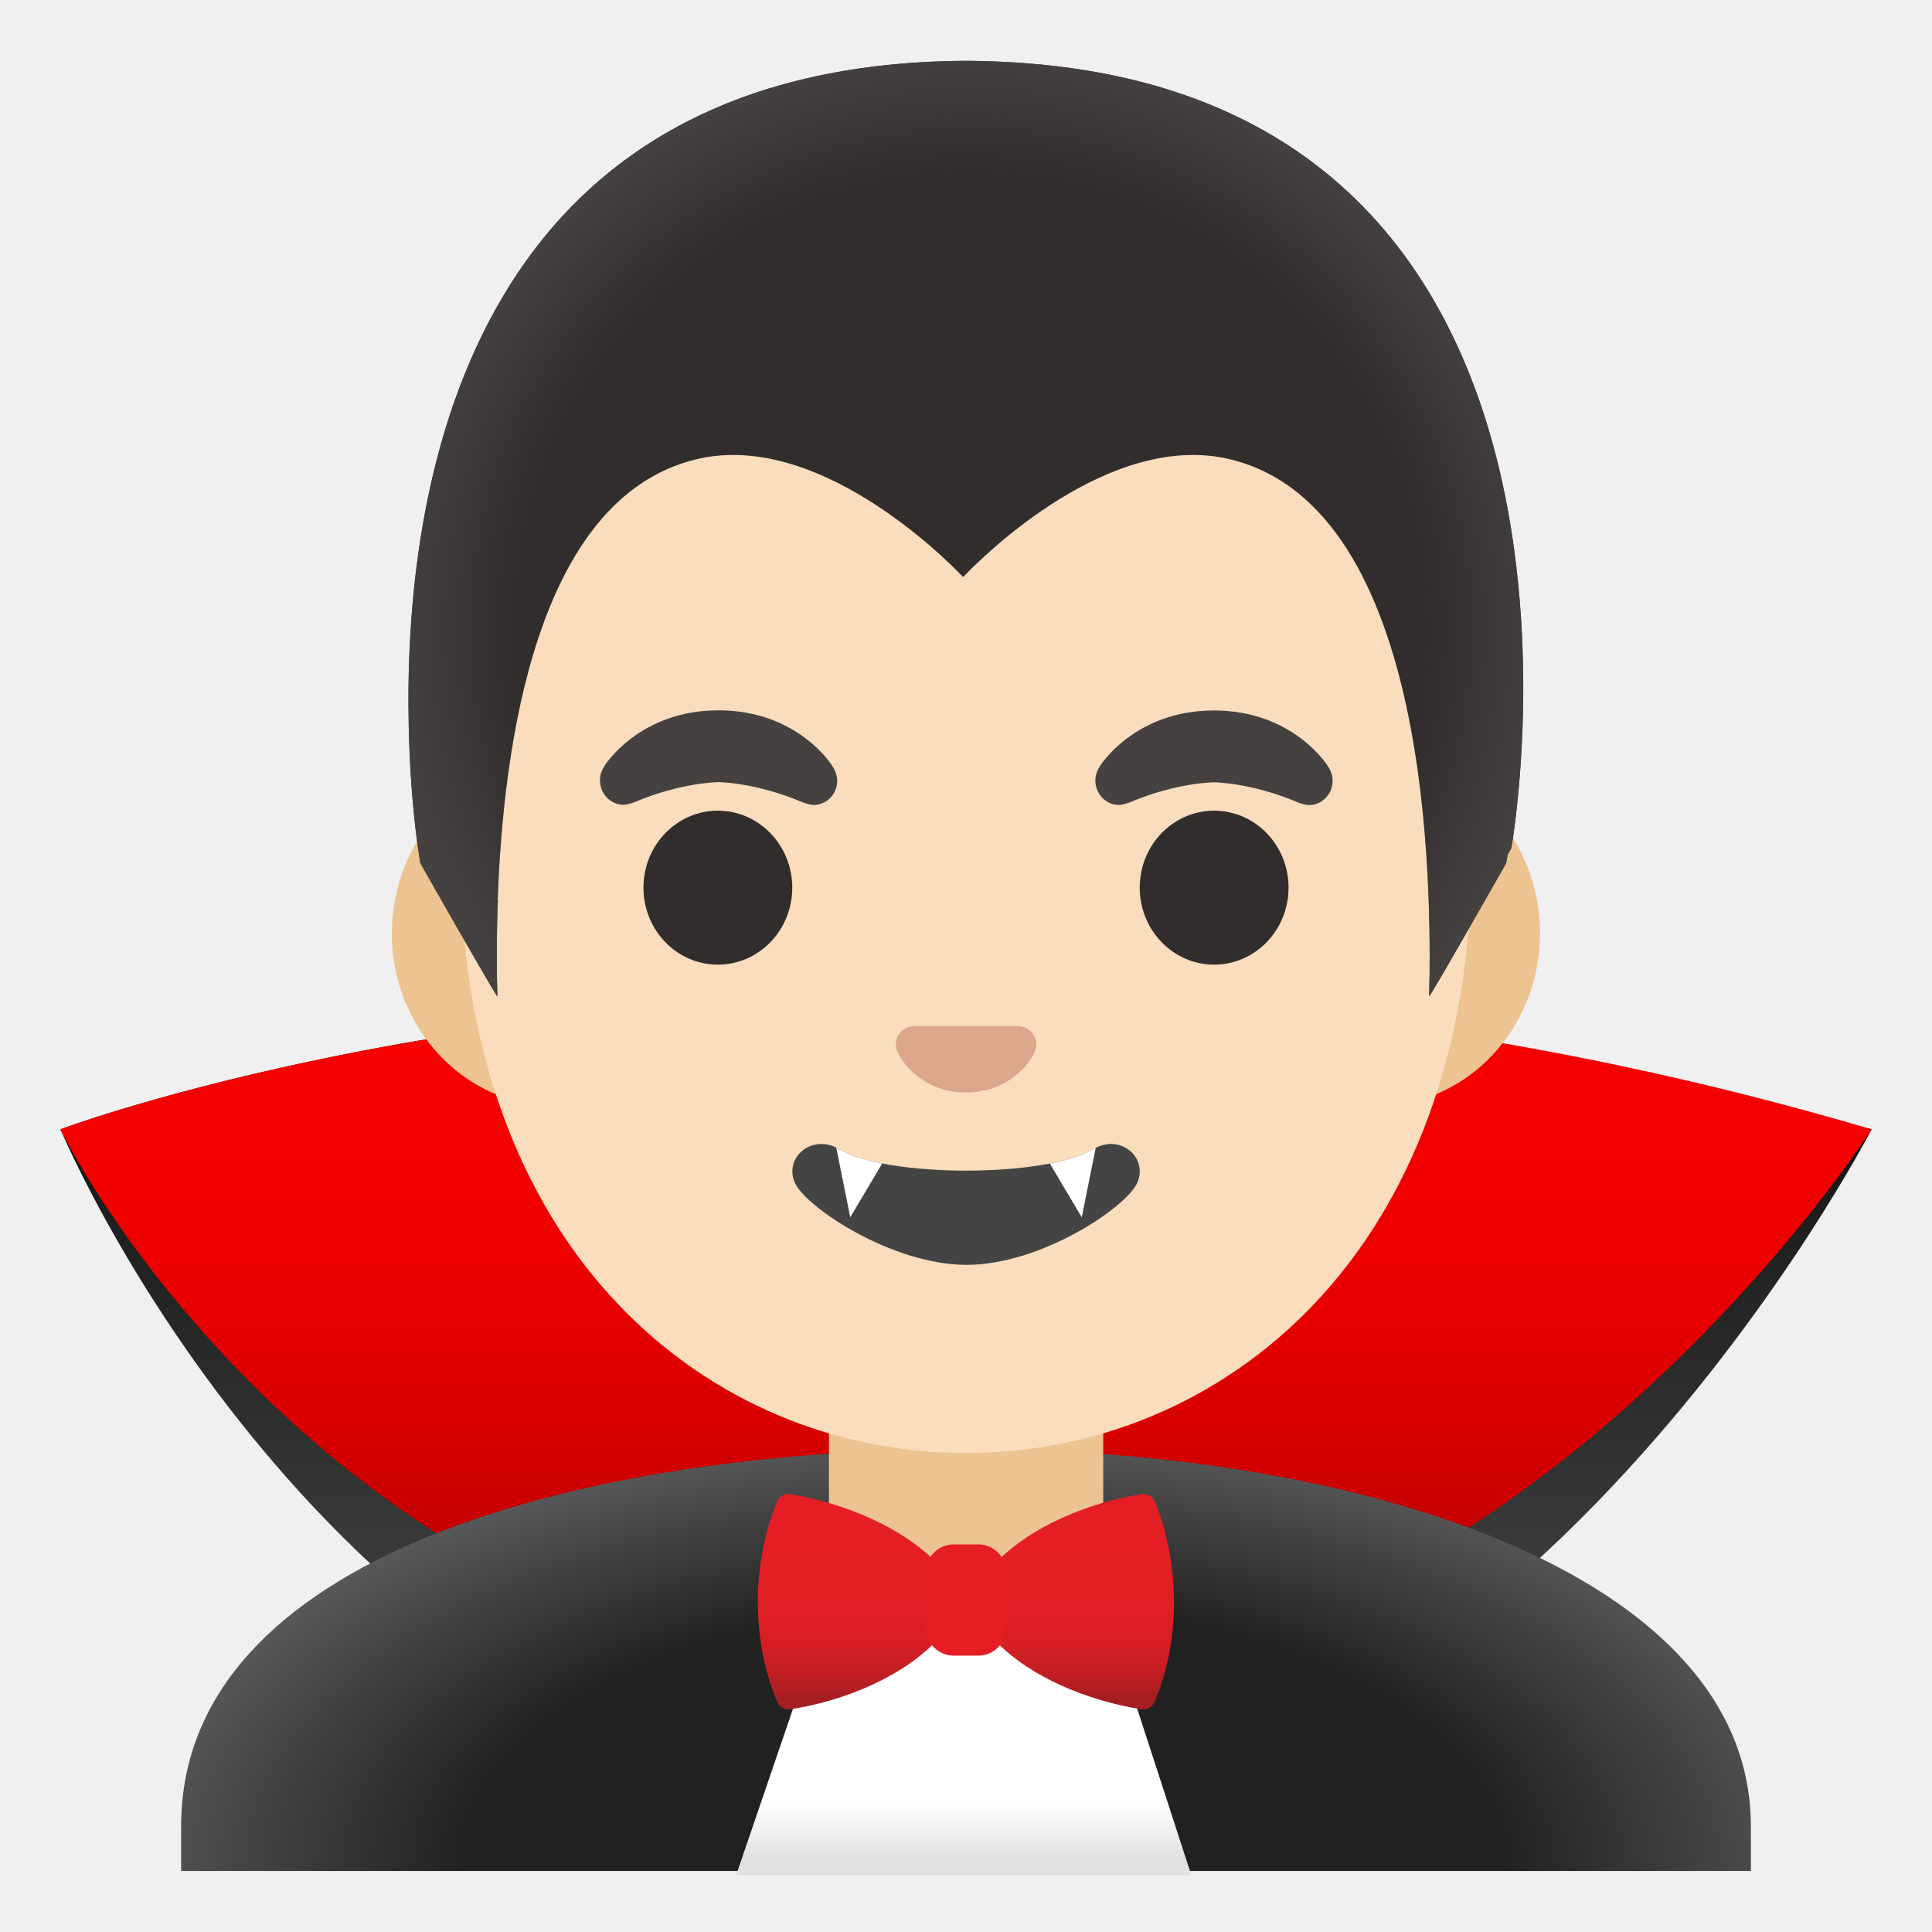
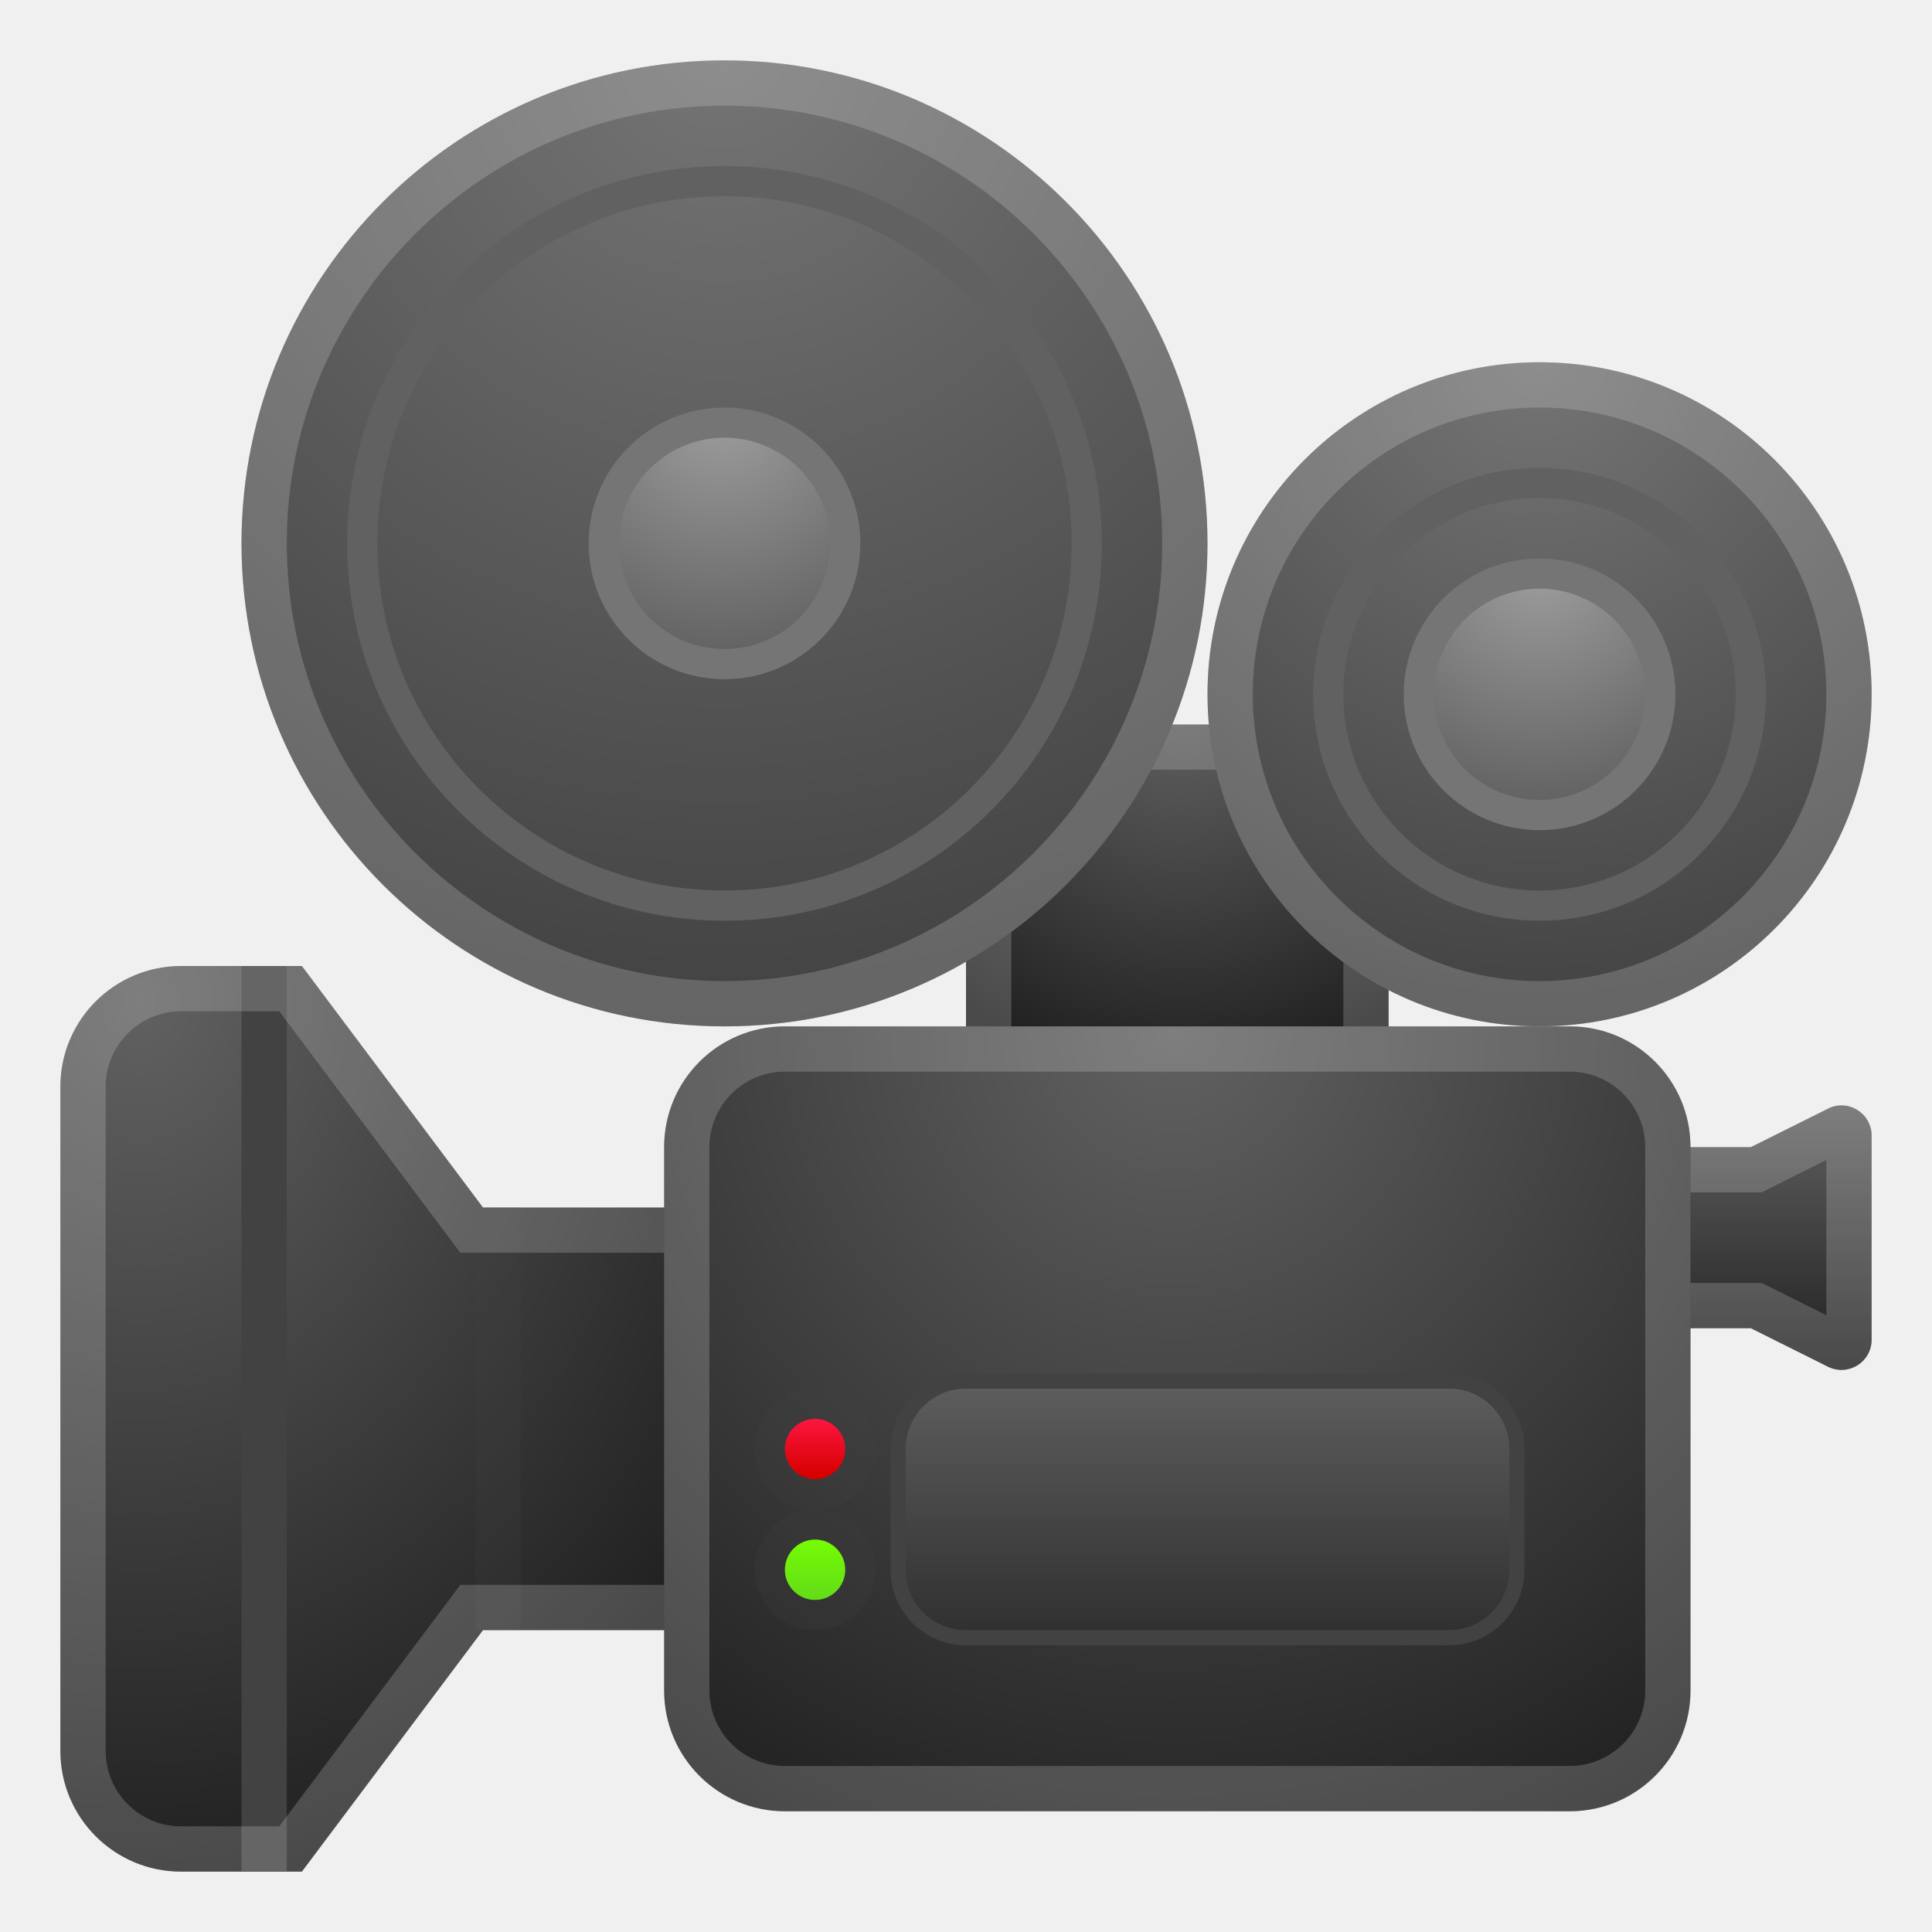
- <svg xmlns="http://www.w3.org/2000/svg" xmlns:xlink="http://www.w3.org/1999/xlink" version="1.1" id="Layer_1" x="0px" y="0px" viewBox="0 0 128 128" style="enable-background:new 0 0 128 128;" xml:space="preserve">
-   <g id="collar">
-     <g>
-       <linearGradient id="SVGID_1_" gradientUnits="userSpaceOnUse" x1="64" y1="125.097" x2="64" y2="65.561" gradientTransform="matrix(1 0 0 1 0 2)">
-         <stop offset="3.200000e-03" style="stop-color:#4E4E4E" />
-         <stop offset="0.152" style="stop-color:#484848" />
-         <stop offset="0.427" style="stop-color:#373838" />
-         <stop offset="0.796" style="stop-color:#1C1D1D" />
-         <stop offset="1" style="stop-color:#010101" />
-       </linearGradient>
-       <path style="fill:url(#SVGID_1_);" d="M4,74.82c0,0,23.95-9.01,60-8.84c17.58,0.08,37.33,3.02,60,8.84c0,0-23.39,45.35-60,45.35    S7.92,83.79,4,74.82z" />
-     </g>
-     <g>
-       <g>
-         <linearGradient id="SVGID_2_" gradientUnits="userSpaceOnUse" x1="63" y1="64.442" x2="63" y2="18.255" gradientTransform="matrix(1 0 0 -1 0 130)">
-           <stop offset="3.200000e-03" style="stop-color:#E51E25" />
-           <stop offset="0.299" style="stop-color:#DF1E25" />
-           <stop offset="0.565" style="stop-color:#D01E25" />
-           <stop offset="0.819" style="stop-color:#BA1E23" />
-           <stop offset="1" style="stop-color:#A51E22" />
-         </linearGradient>
-         <polygon style="fill:url(#SVGID_2_);" points="63,65.97 63,65.98 63,65.98    " />
-         <linearGradient id="SVGID_3_" gradientUnits="userSpaceOnUse" x1="64" y1="64.442" x2="64" y2="18.255" gradientTransform="matrix(1 0 0 -1 0 130)">
-           <stop offset="3.200000e-03" style="stop-color:#F70000" />
-           <stop offset="0.235" style="stop-color:#F30000" />
-           <stop offset="0.443" style="stop-color:#E90000" />
-           <stop offset="0.642" style="stop-color:#D60000" />
-           <stop offset="0.834" style="stop-color:#BD0000" />
-           <stop offset="1" style="stop-color:#A00000" />
-         </linearGradient>
-         <path style="fill:url(#SVGID_3_);" d="M63,65.98V66V65.98c-0.01,0-0.03,0-0.04,0C27.41,65.98,4,74.82,4,74.82     c3.92,7.81,23.23,37.01,59.83,37.01S124,74.82,124,74.82C101.57,68.19,80.77,65.98,63,65.98z" />
-       </g>
-     </g>
+ <svg xmlns="http://www.w3.org/2000/svg" viewBox="0 0 128 128">
+   <radialGradient id="i" cx="9.25" cy="66.25" gradientTransform="matrix(1.0287e-13 1 -.8128 8.3606e-14 63.095 57)" gradientUnits="userSpaceOnUse" r="58.443">
+     <stop offset="0" stop-color="#616161" />
+     <stop offset="1" stop-color="#212121" />
+   </radialGradient>
+   <path d="M32,80L20,64h-8c-4.42,0-8,3.58-8,8v44c0,4.42,3.58,8,8,8h8l12-16h20V80H32z" fill="url(#i)" />
+   <rect fill="#424242" height="60" width="3" x="16" y="64" />
+   <linearGradient id="h" gradientUnits="userSpaceOnUse" x1="112" x2="112" y1="73.234" y2="90.332">
+     <stop offset="0" stop-color="#616161" />
+     <stop offset="1" stop-color="#212121" />
+   </linearGradient>
+   <path d="m121.11 73.45-5.11 2.55h-16v12h16l5.11 2.55c1.33 0.66 2.89-0.3 2.89-1.79v-13.52c0-1.49-1.56-2.46-2.89-1.79z" fill="url(#h)" />
+   <radialGradient id="g" cx="78.25" cy="47.083" gradientUnits="userSpaceOnUse" r="24.002">
+     <stop offset="0" stop-color="#616161" />
+     <stop offset="1" stop-color="#212121" />
+   </radialGradient>
+   <rect fill="url(#g)" height="28" width="28" x="64" y="48" />
+   <g opacity=".2">
+     <rect fill="#424242" height="28" width="3" x="31.5" y="80" />
  </g>
-   <radialGradient id="robe_1_" cx="65.112" cy="6.25" r="60.448" gradientTransform="matrix(1 0 0 -0.5085 0 126.9283)" gradientUnits="userSpaceOnUse">
-     <stop offset="0.568" style="stop-color:#212121" />
-     <stop offset="1" style="stop-color:#616161" />
+   <g opacity=".2">
+     <path d="m18.5 67 12 16h18.5v22h-18.5l-12 16h-6.5c-2.76 0-5-2.24-5-5v-44c0-2.76 2.24-5 5-5h6.5m1.5-3h-8c-4.42 0-8 3.58-8 8v44c0 4.42 3.58 8 8 8h8l12-16h20v-28h-20l-12-16z" fill="#eee" />
+   </g>
+   <g fill="#eee" opacity=".2">
+     <path d="m121 76.85v10.29l-3.66-1.83-0.63-0.31h-13.71v-6h13.71l0.63-0.32 3.66-1.83m1-3.62c-0.3 0-0.6 0.07-0.89 0.21l-5.11 2.56h-16v12h16l5.11 2.55c0.29 0.15 0.6 0.21 0.89 0.21 1.05 0 2-0.84 2-2v-13.52c0-1.16-0.95-2.01-2-2.01z" />
+     <path d="m89 51v22h-22v-22h22m3-3h-28v28h28v-28z" />
+   </g>
+   <radialGradient id="f" cx="47.833" cy="2.833" gradientUnits="userSpaceOnUse" r="65.133">
+     <stop offset="0" stop-color="#757575" />
+     <stop offset="1" stop-color="#424242" />
  </radialGradient>
-   <path id="robe" style="fill:url(#robe_1_);" d="M64.14,96H64c-25.65,0.03-52,7.1-52,24.99v2.97h1.5H15h98h1.5h1.5v-2.97  C116,104.13,89.9,96,64.14,96z" />
-   <path id="neck" style="fill:#EDC391;" d="M73.08,90.08H54.92v9.98c0,4.51,3.7,8.17,8.26,8.17h1.65c4.56,0,8.26-3.66,8.26-8.17v-9.98  H73.08z" />
-   <linearGradient id="shirt_2_" gradientUnits="userSpaceOnUse" x1="63.849" y1="23.942" x2="63.849" y2="6.812" gradientTransform="matrix(1 0 0 -1 0 130)">
-     <stop offset="0.782" style="stop-color:#FFFFFF" />
-     <stop offset="1" style="stop-color:#E1E1E1" />
+   <circle cx="48" cy="36" fill="url(#f)" r="32" />
+   <radialGradient id="e" cx="101.83" cy="23.333" gradientUnits="userSpaceOnUse" r="44.59">
+     <stop offset="0" stop-color="#757575" />
+     <stop offset="1" stop-color="#424242" />
+   </radialGradient>
+   <circle cx="102" cy="46" fill="url(#e)" r="22" />
+   <radialGradient id="d" cx="77.833" cy="68.167" gradientUnits="userSpaceOnUse" r="58.648">
+     <stop offset="0" stop-color="#616161" />
+     <stop offset="1" stop-color="#212121" />
+   </radialGradient>
+   <path d="m104 120h-52c-4.42 0-8-3.58-8-8v-36c0-4.42 3.58-8 8-8h52c4.42 0 8 3.58 8 8v36c0 4.42-3.58 8-8 8z" fill="url(#d)" />
+   <g fill="#424242" opacity=".2">
+     <path d="m54 94c1.1 0 2 0.9 2 2s-0.9 2-2 2-2-0.9-2-2 0.9-2 2-2m0-2c-2.21 0-4 1.79-4 4s1.79 4 4 4 4-1.79 4-4-1.79-4-4-4z" />
+     <path d="m54 102c1.1 0 2 0.9 2 2s-0.9 2-2 2-2-0.9-2-2 0.9-2 2-2m0-2c-2.21 0-4 1.79-4 4s1.79 4 4 4 4-1.79 4-4-1.79-4-4-4z" />
+   </g>
+   <g opacity=".2">
+     <path d="m104 71c2.76 0 5 2.24 5 5v36c0 2.76-2.24 5-5 5h-52c-2.76 0-5-2.24-5-5v-36c0-2.76 2.24-5 5-5h52m0-3h-52c-4.42 0-8 3.58-8 8v36c0 4.42 3.58 8 8 8h52c4.42 0 8-3.58 8-8v-36c0-4.42-3.58-8-8-8z" fill="#eee" />
+   </g>
+   <g opacity=".2">
+     <path d="m48 7c15.99 0 29 13.01 29 29s-13.01 29-29 29-29-13.01-29-29 13.01-29 29-29m0-3c-17.67 0-32 14.33-32 32s14.33 32 32 32 32-14.33 32-32-14.33-32-32-32z" fill="#eee" />
+   </g>
+   <g opacity=".2">
+     <path d="m102 27c10.48 0 19 8.52 19 19s-8.52 19-19 19-19-8.52-19-19 8.52-19 19-19m0-3c-12.15 0-22 9.85-22 22s9.85 22 22 22 22-9.85 22-22-9.85-22-22-22z" fill="#eee" />
+   </g>
+   <linearGradient id="c" gradientUnits="userSpaceOnUse" x1="80" x2="80" y1="90.172" y2="113.73">
+     <stop offset="0" stop-color="#616161" />
+     <stop offset="1" stop-color="#212121" />
  </linearGradient>
-   <polygon id="shirt_1_" style="fill:url(#shirt_2_);" points="78.93,124.24 73,106 55,106 48.77,124.24 " />
-   <path id="ears" style="fill:#EDC391;" d="M91.33,50.43H36.67c-5.89,0-10.71,5.14-10.71,11.41c0,6.28,4.82,11.41,10.71,11.41h54.65  c5.89,0,10.71-5.14,10.71-11.41C102.04,55.57,97.22,50.43,91.33,50.43z" />
-   <path id="head" style="fill:#F9DDBD;" d="M64,11.07c-17.4,0-33.52,18.61-33.52,45.39c0,26.64,16.61,39.81,33.52,39.81  S97.52,83.1,97.52,56.46C97.52,29.68,81.4,11.07,64,11.07z" />
-   <g id="eyes">
-     <ellipse style="fill:#312D2D;" cx="47.56" cy="58.81" rx="4.93" ry="5.1" />
-     <ellipse style="fill:#312D2D;" cx="80.44" cy="58.81" rx="4.93" ry="5.1" />
-   </g>
-   <path id="nose" style="fill:#DBA689;" d="M67.86,68.06c-0.11-0.04-0.21-0.07-0.32-0.08h-7.07c-0.11,0.01-0.22,0.04-0.32,0.08  c-0.64,0.26-0.99,0.92-0.69,1.63s1.71,2.69,4.55,2.69c2.84,0,4.25-1.99,4.55-2.69C68.85,68.98,68.5,68.32,67.86,68.06z" />
-   <path id="mouth" style="fill:#444444;" d="M72.42,76.14c-3.19,1.89-13.63,1.89-16.81,0c-1.83-1.09-3.7,0.58-2.94,2.24  c0.75,1.63,6.45,5.42,11.37,5.42s10.55-3.79,11.3-5.42C76.09,76.72,74.25,75.05,72.42,76.14z" />
-   <g id="hair">
-     <path id="hair_1_" style="fill:#312D2D;" d="M64.02,4.03H64c0,0-0.01,0-0.02,0c-33.49,0.18-37.24,28.96-36.9,44.08   c0,0.18,0.01,0.35,0.01,0.52c0,0.09,0,0.18,0.01,0.27c0.1,3.33,0.4,5.91,0.59,7.25c0.01,0.04,0.01,0.08,0.02,0.12c0,0,0,0,0,0   c0.08,0.56,0.13,0.87,0.13,0.87s0,0,0,0.01c0,0.01,0,0.02,0,0.02s2.23,3.93,3.74,6.54c0.76,1.31,1.34,2.3,1.37,2.3   c-0.01-0.37-0.02-0.84-0.03-1.36c-0.01-1.25-0.01-2.79,0.04-4.53c0.01-0.15,0.02-0.31,0.03-0.45c0-0.01-0.01-0.03-0.02-0.04   c0.37-10.23,2.54-26.55,13.07-29.18c8.02-2.01,16.51,6.46,17.77,7.78c1.26-1.32,9.75-9.79,17.77-7.78   c13.25,3.31,13.27,28.29,13.11,35.54c0,0.18,5.1-8.81,5.1-8.81s0.03-0.19,0.09-0.55c0.16-0.28,0.25-0.44,0.25-0.44   S109.45,4.27,64.02,4.03z" />
-     <radialGradient id="hairHighlights_1_" cx="64.323" cy="88.346" r="38.39" gradientTransform="matrix(1 0 0 -1 0 130)" gradientUnits="userSpaceOnUse">
-       <stop offset="0.794" style="stop-color:#454140;stop-opacity:0" />
-       <stop offset="1" style="stop-color:#454140" />
-     </radialGradient>
-     <path id="hairHighlights" style="fill:url(#hairHighlights_1_);" d="M64.02,4.03H64c0,0-0.01,0-0.02,0   c-33.49,0.18-37.24,28.96-36.9,44.08c0,0.18,0.01,0.35,0.01,0.52c0,0.09,0,0.18,0.01,0.27c0.1,3.33,0.4,5.91,0.59,7.25   c0.01,0.04,0.01,0.08,0.02,0.12c0,0,0,0,0,0c0.08,0.56,0.13,0.87,0.13,0.87s0,0,0,0.01c0,0.01,0,0.02,0,0.02s2.23,3.93,3.74,6.54   c0.76,1.31,1.34,2.3,1.37,2.3c-0.01-0.37-0.02-0.84-0.03-1.36c-0.01-1.25-0.01-2.79,0.04-4.53c0.01-0.15,0.02-0.31,0.03-0.45   c0-0.01-0.01-0.03-0.02-0.04c0.37-10.23,2.54-26.55,13.07-29.18c8.02-2.01,16.51,6.46,17.77,7.78c1.26-1.32,9.75-9.79,17.77-7.78   c13.25,3.31,13.27,28.29,13.11,35.54c0,0.18,5.1-8.81,5.1-8.81s0.03-0.19,0.09-0.55c0.16-0.28,0.25-0.44,0.25-0.44   S109.45,4.27,64.02,4.03z" />
-   </g>
-   <g id="teeth">
-     <g>
-       <g>
-         <defs>
-           <path id="SVGID_4_" d="M72.42,76.14c-3.19,1.89-13.63,1.89-16.81,0c-1.83-1.09-3.7,0.58-2.94,2.24      c0.75,1.63,6.45,5.42,11.37,5.42s10.55-3.79,11.3-5.42C76.09,76.72,74.25,75.05,72.42,76.14z" />
-         </defs>
-         <clipPath id="SVGID_5_">
-           <use xlink:href="#SVGID_4_" style="overflow:visible;" />
-         </clipPath>
-         <g style="clip-path:url(#SVGID_5_);">
-           <polygon style="fill:#FFFFFF;" points="55.33,75.66 56.33,80.65 58.67,76.71     " />
-           <polygon style="fill:#FFFFFF;" points="72.67,75.66 71.67,80.65 69.33,76.71     " />
-         </g>
-       </g>
-     </g>
-   </g>
-   <g id="bow_x5F_ty">
-     <linearGradient id="SVGID_6_" gradientUnits="userSpaceOnUse" x1="63.995" y1="100" x2="63.995" y2="110.51" gradientTransform="matrix(1 0 0 1 0 2)">
-       <stop offset="3.200000e-03" style="stop-color:#E51E25" />
-       <stop offset="0.444" style="stop-color:#E11E25" />
-       <stop offset="0.652" style="stop-color:#D71E25" />
-       <stop offset="0.811" style="stop-color:#C61E24" />
-       <stop offset="0.945" style="stop-color:#B11E23" />
-       <stop offset="1" style="stop-color:#A51E22" />
-     </linearGradient>
-     <path style="fill:url(#SVGID_6_);" d="M77.78,106.06c0-2.26-0.48-4.71-1.29-6.62c-0.13-0.32-0.48-0.48-0.84-0.45   c-3.71,0.58-7.36,2.23-9.49,4.36c-0.16,0.16-0.36,0.23-0.55,0.23h-3.2c-0.23,0-0.42-0.1-0.55-0.23c-2.16-2.13-5.78-3.74-9.52-4.36   c-0.36-0.03-0.71,0.13-0.84,0.45c-0.81,1.9-1.29,4.36-1.29,6.62h0.13v0.06v-0.06h-0.13c0,2.58,0.48,4.78,1.29,6.71   c0.13,0.32,0.48,0.52,0.84,0.48c3.74-0.58,7.36-2.2,9.49-4.33c0.16-0.16,0.36-0.23,0.55-0.23h3.23c0.23,0,0.42,0.1,0.55,0.23   c2.13,2.13,5.75,3.74,9.49,4.33c0.36,0.06,0.68-0.16,0.84-0.48C77.3,110.84,77.78,108.64,77.78,106.06v0.06V106.06z" />
-     <path style="fill:#E51E25;" d="M64.82,109.69h-1.64c-1.01,0-1.84-0.83-1.84-1.84v-3.69c0-1.01,0.83-1.84,1.84-1.84h1.64   c1.01,0,1.84,0.83,1.84,1.84v3.69C66.66,108.86,65.83,109.69,64.82,109.69z" />
-   </g>
-   <g id="eyebrows_2_">
-     <path style="fill:#454140;" d="M87.98,50.77L87.98,50.77c0-0.01-2.27-3.7-7.55-3.7s-7.56,3.69-7.56,3.69l0,0.01   c-0.19,0.27-0.3,0.59-0.3,0.94c0,0.89,0.7,1.62,1.57,1.62c0.18,0,0.62-0.13,0.66-0.15c3.16-1.35,5.64-1.35,5.64-1.35   s2.46,0.01,5.62,1.36c0.04,0.02,0.48,0.15,0.66,0.15c0.86,0,1.57-0.72,1.57-1.62C88.28,51.36,88.17,51.04,87.98,50.77z" />
-     <path style="fill:#454140;" d="M55.15,50.76L55.15,50.76c0.01-0.01-2.27-3.7-7.55-3.7s-7.56,3.69-7.56,3.69l0.01,0.01   c-0.19,0.27-0.3,0.59-0.3,0.94c0,0.89,0.7,1.62,1.57,1.62c0.18,0,0.62-0.13,0.66-0.15c3.16-1.35,5.64-1.35,5.64-1.35   s2.46,0.01,5.62,1.36c0.04,0.02,0.48,0.15,0.66,0.15c0.87,0,1.57-0.72,1.57-1.62C55.45,51.35,55.33,51.03,55.15,50.76z" />
-   </g>
+   <path d="m64 108.5c-2.48 0-4.5-2.02-4.5-4.5v-8c0-2.48 2.02-4.5 4.5-4.5h32c2.48 0 4.5 2.02 4.5 4.5v8c0 2.48-2.02 4.5-4.5 4.5h-32z" fill="url(#c)" />
+   <path d="m96 92c2.21 0 4 1.79 4 4v8c0 2.21-1.79 4-4 4h-32c-2.21 0-4-1.79-4-4v-8c0-2.21 1.79-4 4-4h32m0-1h-32c-2.76 0-5 2.24-5 5v8c0 2.76 2.24 5 5 5h32c2.76 0 5-2.24 5-5v-8c0-2.76-2.24-5-5-5z" fill="#424242" />
+   <circle cx="48" cy="36" fill="none" r="24" stroke="#616161" stroke-miterlimit="10" stroke-width="2" />
+   <circle cx="102" cy="46" fill="none" r="14" stroke="#616161" stroke-miterlimit="10" stroke-width="2" />
+   <radialGradient id="b" cx="47.833" cy="27.167" gradientUnits="userSpaceOnUse" r="16.602">
+     <stop offset="0" stop-color="#9E9E9E" />
+     <stop offset="1" stop-color="#616161" />
+   </radialGradient>
+   <circle cx="48" cy="36" fill="url(#b)" r="8" stroke="#757575" stroke-miterlimit="10" stroke-width="2" />
+   <radialGradient id="a" cx="102" cy="37.333" gradientUnits="userSpaceOnUse" r="16.334">
+     <stop offset="0" stop-color="#9E9E9E" />
+     <stop offset="1" stop-color="#616161" />
+   </radialGradient>
+   <circle cx="102" cy="46" fill="url(#a)" r="8" stroke="#757575" stroke-miterlimit="10" stroke-width="2" />
+   <linearGradient id="k" gradientUnits="userSpaceOnUse" x1="54" x2="54" y1="93.75" y2="97.768">
+     <stop offset="0" stop-color="#FF1744" />
+     <stop offset="1" stop-color="#D50000" />
+   </linearGradient>
+   <circle cx="54" cy="96" fill="url(#k)" r="2" />
+   <linearGradient id="j" gradientUnits="userSpaceOnUse" x1="54" x2="54" y1="101.75" y2="105.77">
+     <stop offset="0" stop-color="#76FF03" />
+     <stop offset="1" stop-color="#64DD17" />
+   </linearGradient>
+   <circle cx="54" cy="104" fill="url(#j)" r="2" />
</svg>
